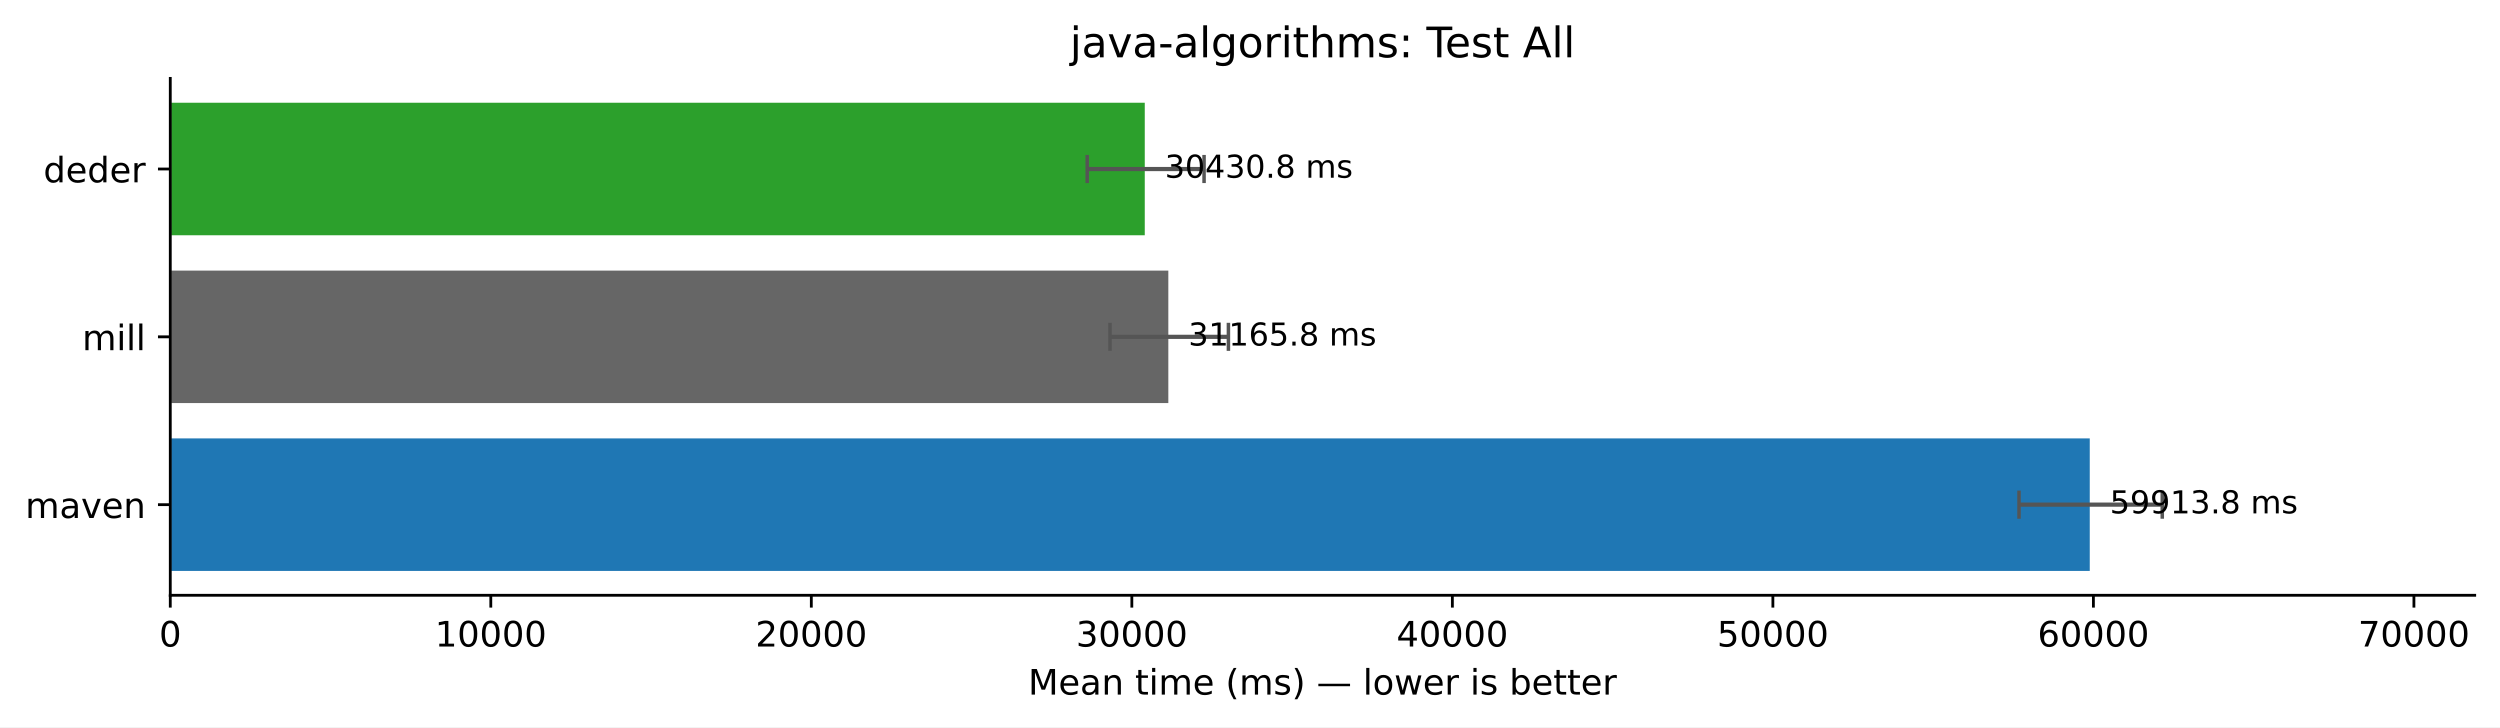
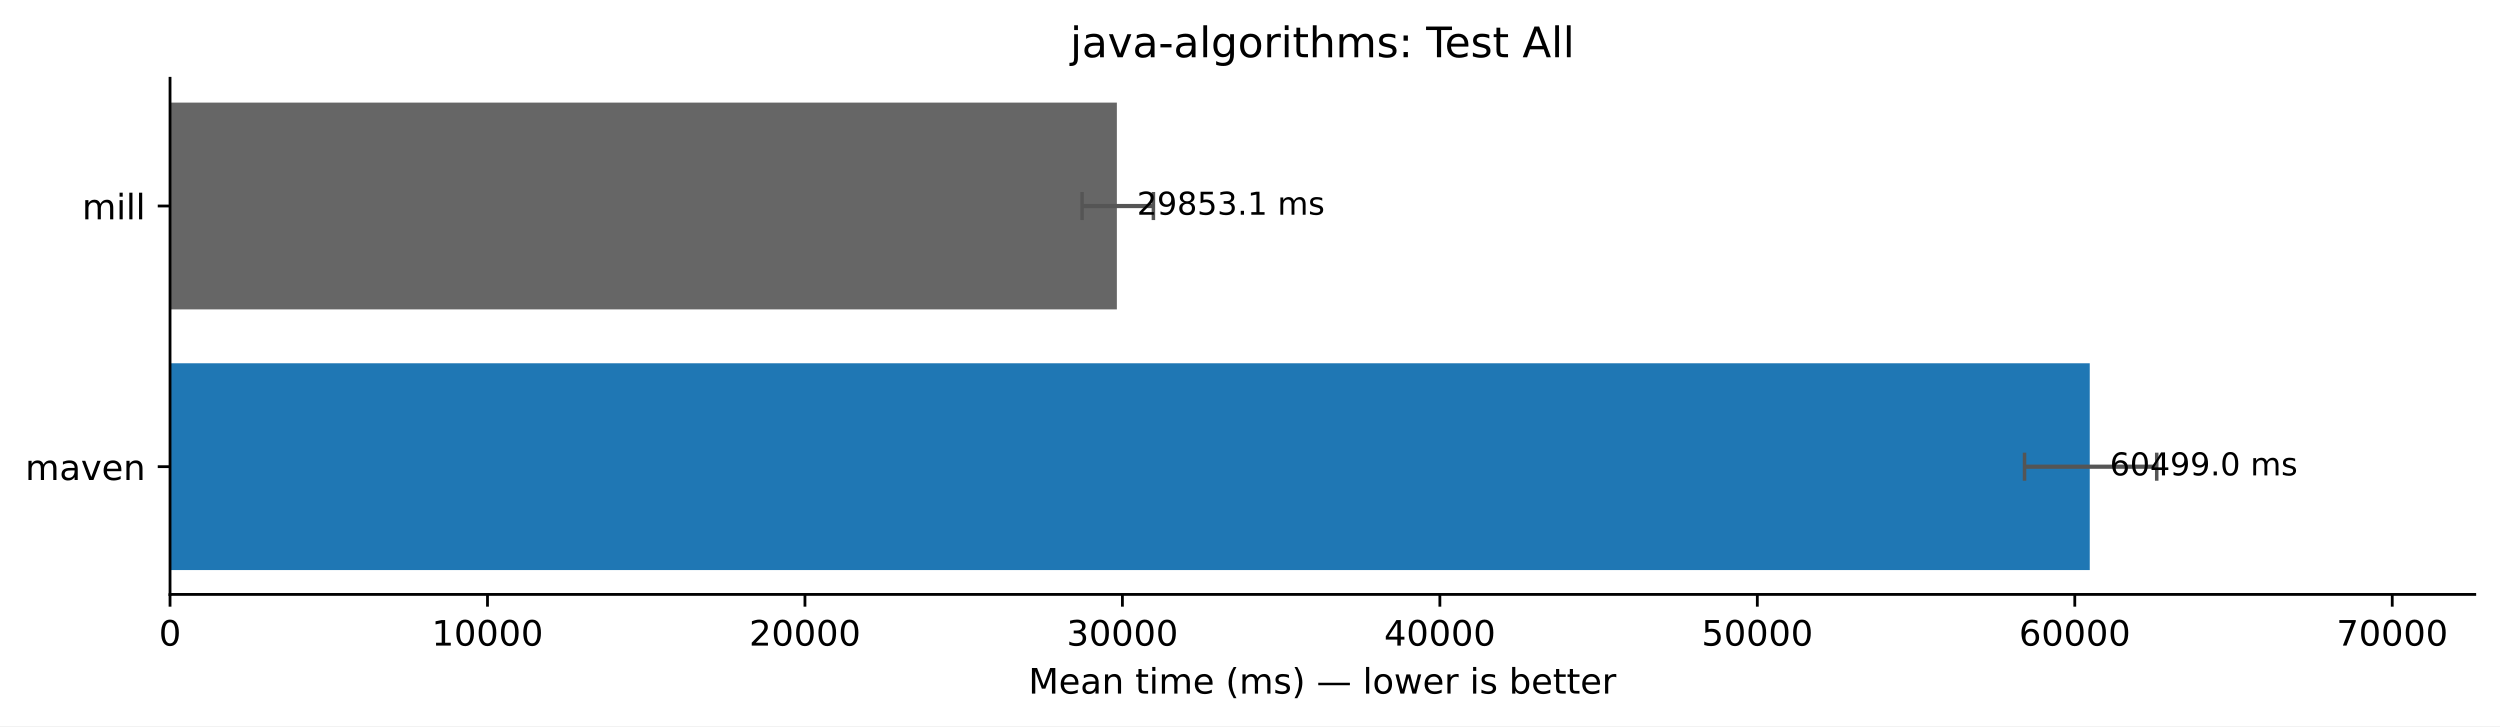
- <svg xmlns="http://www.w3.org/2000/svg" xmlns:xlink="http://www.w3.org/1999/xlink" width="711.757pt" height="207.034pt" viewBox="0 0 711.757 207.034" version="1.1">
+ <svg xmlns="http://www.w3.org/2000/svg" xmlns:xlink="http://www.w3.org/1999/xlink" width="712.788pt" height="207.034pt" viewBox="0 0 712.788 207.034" version="1.1">
  <defs>
    <style type="text/css">*{stroke-linejoin: round; stroke-linecap: butt}</style>
  </defs>
  <g id="figure_1">
    <g id="patch_1">
-       <path d="M 0 207.034  L 711.757 207.034  L 711.757 0  L 0 0  z " style="fill: #ffffff" />
+       <path d="M 0 207.034  L 712.788 207.034  L 712.788 0  L 0 0  z " style="fill: #ffffff" />
    </g>
    <g id="axes_1">
      <g id="patch_2">
-         <path d="M 48.478 169.478  L 704.557 169.478  L 704.557 22.318  L 48.478 22.318  z " style="fill: #ffffff" />
+         <path d="M 48.478 169.478  L 705.588 169.478  L 705.588 22.318  L 48.478 22.318  z " style="fill: #ffffff" />
      </g>
      <g id="patch_3">
-         <path d="M 48.478 162.789  L 595.211 162.789  L 595.211 124.566  L 48.478 124.566  z " clip-path="url(#p0e2f092d20)" style="fill: #1f77b4; stroke: #ffffff; stroke-width: 0.5; stroke-linejoin: miter" />
+         <path d="M 48.478 162.789  L 596.07 162.789  L 596.07 103.33  L 48.478 103.33  z " clip-path="url(#pbc2c258dd2)" style="fill: #1f77b4; stroke: #ffffff; stroke-width: 0.5; stroke-linejoin: miter" />
      </g>
      <g id="patch_4">
-         <path d="M 48.478 115.01  L 332.876 115.01  L 332.876 76.786  L 48.478 76.786  z " clip-path="url(#p0e2f092d20)" style="fill: #666666; stroke: #ffffff; stroke-width: 0.5; stroke-linejoin: miter" />
-       </g>
-       <g id="patch_5">
-         <path d="M 48.478 67.231  L 326.169 67.231  L 326.169 29.007  L 48.478 29.007  z " clip-path="url(#p0e2f092d20)" style="fill: #2ca02c; stroke: #ffffff; stroke-width: 0.5; stroke-linejoin: miter" />
+         <path d="M 48.478 88.466  L 318.686 88.466  L 318.686 29.007  L 48.478 29.007  z " clip-path="url(#pbc2c258dd2)" style="fill: #666666; stroke: #ffffff; stroke-width: 0.5; stroke-linejoin: miter" />
      </g>
      <g id="matplotlib.axis_1">
        <g id="xtick_1">
          <g id="line2d_1">
            <defs>
-               <path id="m328965efc1" d="M 0 0  L 0 3.5  " style="stroke: #000000; stroke-width: 0.8" />
+               <path id="m09e61ee404" d="M 0 0  L 0 3.5  " style="stroke: #000000; stroke-width: 0.8" />
            </defs>
            <g>
-               <use xlink:href="#m328965efc1" x="48.478" y="169.478" style="stroke: #000000; stroke-width: 0.8" />
+               <use xlink:href="#m09e61ee404" x="48.478" y="169.478" style="stroke: #000000; stroke-width: 0.8" />
            </g>
          </g>
          <g id="text_1">
            <g transform="translate(45.29688 184.0766) scale(0.1 -0.1)">
              <defs>
                <path id="DejaVuSans-30" d="M 2034 4250  Q 1547 4250 1301 3770  Q 1056 3291 1056 2328  Q 1056 1369 1301 889  Q 1547 409 2034 409  Q 2525 409 2770 889  Q 3016 1369 3016 2328  Q 3016 3291 2770 3770  Q 2525 4250 2034 4250  z M 2034 4750  Q 2819 4750 3233 4129  Q 3647 3509 3647 2328  Q 3647 1150 3233 529  Q 2819 -91 2034 -91  Q 1250 -91 836 529  Q 422 1150 422 2328  Q 422 3509 836 4129  Q 1250 4750 2034 4750  z " transform="scale(0.015625)" />
              </defs>
              <use xlink:href="#DejaVuSans-30" />
            </g>
          </g>
        </g>
        <g id="xtick_2">
          <g id="line2d_2">
            <g>
-               <use xlink:href="#m328965efc1" x="139.731" y="169.478" style="stroke: #000000; stroke-width: 0.8" />
+               <use xlink:href="#m09e61ee404" x="138.991" y="169.478" style="stroke: #000000; stroke-width: 0.8" />
            </g>
          </g>
          <g id="text_2">
-             <g transform="translate(123.8251 184.0766) scale(0.1 -0.1)">
+             <g transform="translate(123.0844 184.0766) scale(0.1 -0.1)">
              <defs>
                <path id="DejaVuSans-31" d="M 794 531  L 1825 531  L 1825 4091  L 703 3866  L 703 4441  L 1819 4666  L 2450 4666  L 2450 531  L 3481 531  L 3481 0  L 794 0  L 794 531  z " transform="scale(0.015625)" />
              </defs>
              <use xlink:href="#DejaVuSans-31" />
              <use xlink:href="#DejaVuSans-30" transform="translate(63.62305 0)" />
              <use xlink:href="#DejaVuSans-30" transform="translate(127.2461 0)" />
              <use xlink:href="#DejaVuSans-30" transform="translate(190.8691 0)" />
              <use xlink:href="#DejaVuSans-30" transform="translate(254.4922 0)" />
            </g>
          </g>
        </g>
        <g id="xtick_3">
          <g id="line2d_3">
            <g>
-               <use xlink:href="#m328965efc1" x="230.985" y="169.478" style="stroke: #000000; stroke-width: 0.8" />
+               <use xlink:href="#m09e61ee404" x="229.503" y="169.478" style="stroke: #000000; stroke-width: 0.8" />
            </g>
          </g>
          <g id="text_3">
-             <g transform="translate(215.0784 184.0766) scale(0.1 -0.1)">
+             <g transform="translate(213.5968 184.0766) scale(0.1 -0.1)">
              <defs>
                <path id="DejaVuSans-32" d="M 1228 531  L 3431 531  L 3431 0  L 469 0  L 469 531  Q 828 903 1448 1529  Q 2069 2156 2228 2338  Q 2531 2678 2651 2914  Q 2772 3150 2772 3378  Q 2772 3750 2511 3984  Q 2250 4219 1831 4219  Q 1534 4219 1204 4116  Q 875 4013 500 3803  L 500 4441  Q 881 4594 1212 4672  Q 1544 4750 1819 4750  Q 2544 4750 2975 4387  Q 3406 4025 3406 3419  Q 3406 3131 3298 2873  Q 3191 2616 2906 2266  Q 2828 2175 2409 1742  Q 1991 1309 1228 531  z " transform="scale(0.015625)" />
              </defs>
              <use xlink:href="#DejaVuSans-32" />
              <use xlink:href="#DejaVuSans-30" transform="translate(63.62305 0)" />
              <use xlink:href="#DejaVuSans-30" transform="translate(127.2461 0)" />
              <use xlink:href="#DejaVuSans-30" transform="translate(190.8691 0)" />
              <use xlink:href="#DejaVuSans-30" transform="translate(254.4922 0)" />
            </g>
          </g>
        </g>
        <g id="xtick_4">
          <g id="line2d_4">
            <g>
-               <use xlink:href="#m328965efc1" x="322.238" y="169.478" style="stroke: #000000; stroke-width: 0.8" />
+               <use xlink:href="#m09e61ee404" x="320.016" y="169.478" style="stroke: #000000; stroke-width: 0.8" />
            </g>
          </g>
          <g id="text_4">
-             <g transform="translate(306.3317 184.0766) scale(0.1 -0.1)">
+             <g transform="translate(304.1093 184.0766) scale(0.1 -0.1)">
              <defs>
                <path id="DejaVuSans-33" d="M 2597 2516  Q 3050 2419 3304 2112  Q 3559 1806 3559 1356  Q 3559 666 3084 287  Q 2609 -91 1734 -91  Q 1441 -91 1130 -33  Q 819 25 488 141  L 488 750  Q 750 597 1062 519  Q 1375 441 1716 441  Q 2309 441 2620 675  Q 2931 909 2931 1356  Q 2931 1769 2642 2001  Q 2353 2234 1838 2234  L 1294 2234  L 1294 2753  L 1863 2753  Q 2328 2753 2575 2939  Q 2822 3125 2822 3475  Q 2822 3834 2567 4026  Q 2313 4219 1838 4219  Q 1578 4219 1281 4162  Q 984 4106 628 3988  L 628 4550  Q 988 4650 1302 4700  Q 1616 4750 1894 4750  Q 2613 4750 3031 4423  Q 3450 4097 3450 3541  Q 3450 3153 3228 2886  Q 3006 2619 2597 2516  z " transform="scale(0.015625)" />
              </defs>
              <use xlink:href="#DejaVuSans-33" />
              <use xlink:href="#DejaVuSans-30" transform="translate(63.62305 0)" />
              <use xlink:href="#DejaVuSans-30" transform="translate(127.2461 0)" />
              <use xlink:href="#DejaVuSans-30" transform="translate(190.8691 0)" />
              <use xlink:href="#DejaVuSans-30" transform="translate(254.4922 0)" />
            </g>
          </g>
        </g>
        <g id="xtick_5">
          <g id="line2d_5">
            <g>
-               <use xlink:href="#m328965efc1" x="413.491" y="169.478" style="stroke: #000000; stroke-width: 0.8" />
+               <use xlink:href="#m09e61ee404" x="410.528" y="169.478" style="stroke: #000000; stroke-width: 0.8" />
            </g>
          </g>
          <g id="text_5">
-             <g transform="translate(397.5849 184.0766) scale(0.1 -0.1)">
+             <g transform="translate(394.6218 184.0766) scale(0.1 -0.1)">
              <defs>
                <path id="DejaVuSans-34" d="M 2419 4116  L 825 1625  L 2419 1625  L 2419 4116  z M 2253 4666  L 3047 4666  L 3047 1625  L 3713 1625  L 3713 1100  L 3047 1100  L 3047 0  L 2419 0  L 2419 1100  L 313 1100  L 313 1709  L 2253 4666  z " transform="scale(0.015625)" />
              </defs>
              <use xlink:href="#DejaVuSans-34" />
              <use xlink:href="#DejaVuSans-30" transform="translate(63.62305 0)" />
              <use xlink:href="#DejaVuSans-30" transform="translate(127.2461 0)" />
              <use xlink:href="#DejaVuSans-30" transform="translate(190.8691 0)" />
              <use xlink:href="#DejaVuSans-30" transform="translate(254.4922 0)" />
            </g>
          </g>
        </g>
        <g id="xtick_6">
          <g id="line2d_6">
            <g>
-               <use xlink:href="#m328965efc1" x="504.744" y="169.478" style="stroke: #000000; stroke-width: 0.8" />
+               <use xlink:href="#m09e61ee404" x="501.04" y="169.478" style="stroke: #000000; stroke-width: 0.8" />
            </g>
          </g>
          <g id="text_6">
-             <g transform="translate(488.8382 184.0766) scale(0.1 -0.1)">
+             <g transform="translate(485.1342 184.0766) scale(0.1 -0.1)">
              <defs>
                <path id="DejaVuSans-35" d="M 691 4666  L 3169 4666  L 3169 4134  L 1269 4134  L 1269 2991  Q 1406 3038 1543 3061  Q 1681 3084 1819 3084  Q 2600 3084 3056 2656  Q 3513 2228 3513 1497  Q 3513 744 3044 326  Q 2575 -91 1722 -91  Q 1428 -91 1123 -41  Q 819 9 494 109  L 494 744  Q 775 591 1075 516  Q 1375 441 1709 441  Q 2250 441 2565 725  Q 2881 1009 2881 1497  Q 2881 1984 2565 2268  Q 2250 2553 1709 2553  Q 1456 2553 1204 2497  Q 953 2441 691 2322  L 691 4666  z " transform="scale(0.015625)" />
              </defs>
              <use xlink:href="#DejaVuSans-35" />
              <use xlink:href="#DejaVuSans-30" transform="translate(63.62305 0)" />
              <use xlink:href="#DejaVuSans-30" transform="translate(127.2461 0)" />
              <use xlink:href="#DejaVuSans-30" transform="translate(190.8691 0)" />
              <use xlink:href="#DejaVuSans-30" transform="translate(254.4922 0)" />
            </g>
          </g>
        </g>
        <g id="xtick_7">
          <g id="line2d_7">
            <g>
-               <use xlink:href="#m328965efc1" x="595.998" y="169.478" style="stroke: #000000; stroke-width: 0.8" />
+               <use xlink:href="#m09e61ee404" x="591.553" y="169.478" style="stroke: #000000; stroke-width: 0.8" />
            </g>
          </g>
          <g id="text_7">
-             <g transform="translate(580.0914 184.0766) scale(0.1 -0.1)">
+             <g transform="translate(575.6467 184.0766) scale(0.1 -0.1)">
              <defs>
                <path id="DejaVuSans-36" d="M 2113 2584  Q 1688 2584 1439 2293  Q 1191 2003 1191 1497  Q 1191 994 1439 701  Q 1688 409 2113 409  Q 2538 409 2786 701  Q 3034 994 3034 1497  Q 3034 2003 2786 2293  Q 2538 2584 2113 2584  z M 3366 4563  L 3366 3988  Q 3128 4100 2886 4159  Q 2644 4219 2406 4219  Q 1781 4219 1451 3797  Q 1122 3375 1075 2522  Q 1259 2794 1537 2939  Q 1816 3084 2150 3084  Q 2853 3084 3261 2657  Q 3669 2231 3669 1497  Q 3669 778 3244 343  Q 2819 -91 2113 -91  Q 1303 -91 875 529  Q 447 1150 447 2328  Q 447 3434 972 4092  Q 1497 4750 2381 4750  Q 2619 4750 2861 4703  Q 3103 4656 3366 4563  z " transform="scale(0.015625)" />
              </defs>
              <use xlink:href="#DejaVuSans-36" />
              <use xlink:href="#DejaVuSans-30" transform="translate(63.62305 0)" />
              <use xlink:href="#DejaVuSans-30" transform="translate(127.2461 0)" />
              <use xlink:href="#DejaVuSans-30" transform="translate(190.8691 0)" />
              <use xlink:href="#DejaVuSans-30" transform="translate(254.4922 0)" />
            </g>
          </g>
        </g>
        <g id="xtick_8">
          <g id="line2d_8">
            <g>
-               <use xlink:href="#m328965efc1" x="687.251" y="169.478" style="stroke: #000000; stroke-width: 0.8" />
+               <use xlink:href="#m09e61ee404" x="682.065" y="169.478" style="stroke: #000000; stroke-width: 0.8" />
            </g>
          </g>
          <g id="text_8">
-             <g transform="translate(671.3447 184.0766) scale(0.1 -0.1)">
+             <g transform="translate(666.1592 184.0766) scale(0.1 -0.1)">
              <defs>
                <path id="DejaVuSans-37" d="M 525 4666  L 3525 4666  L 3525 4397  L 1831 0  L 1172 0  L 2766 4134  L 525 4134  L 525 4666  z " transform="scale(0.015625)" />
              </defs>
              <use xlink:href="#DejaVuSans-37" />
              <use xlink:href="#DejaVuSans-30" transform="translate(63.62305 0)" />
              <use xlink:href="#DejaVuSans-30" transform="translate(127.2461 0)" />
              <use xlink:href="#DejaVuSans-30" transform="translate(190.8691 0)" />
              <use xlink:href="#DejaVuSans-30" transform="translate(254.4922 0)" />
            </g>
          </g>
        </g>
        <g id="text_9">
-           <g transform="translate(292.7209 197.7547) scale(0.1 -0.1)">
+           <g transform="translate(293.2362 197.7547) scale(0.1 -0.1)">
            <defs>
              <path id="DejaVuSans-4d" d="M 628 4666  L 1569 4666  L 2759 1491  L 3956 4666  L 4897 4666  L 4897 0  L 4281 0  L 4281 4097  L 3078 897  L 2444 897  L 1241 4097  L 1241 0  L 628 0  L 628 4666  z " transform="scale(0.015625)" />
              <path id="DejaVuSans-65" d="M 3597 1894  L 3597 1613  L 953 1613  Q 991 1019 1311 708  Q 1631 397 2203 397  Q 2534 397 2845 478  Q 3156 559 3463 722  L 3463 178  Q 3153 47 2828 -22  Q 2503 -91 2169 -91  Q 1331 -91 842 396  Q 353 884 353 1716  Q 353 2575 817 3079  Q 1281 3584 2069 3584  Q 2775 3584 3186 3129  Q 3597 2675 3597 1894  z M 3022 2063  Q 3016 2534 2758 2815  Q 2500 3097 2075 3097  Q 1594 3097 1305 2825  Q 1016 2553 972 2059  L 3022 2063  z " transform="scale(0.015625)" />
              <path id="DejaVuSans-61" d="M 2194 1759  Q 1497 1759 1228 1600  Q 959 1441 959 1056  Q 959 750 1161 570  Q 1363 391 1709 391  Q 2188 391 2477 730  Q 2766 1069 2766 1631  L 2766 1759  L 2194 1759  z M 3341 1997  L 3341 0  L 2766 0  L 2766 531  Q 2569 213 2275 61  Q 1981 -91 1556 -91  Q 1019 -91 701 211  Q 384 513 384 1019  Q 384 1609 779 1909  Q 1175 2209 1959 2209  L 2766 2209  L 2766 2266  Q 2766 2663 2505 2880  Q 2244 3097 1772 3097  Q 1472 3097 1187 3025  Q 903 2953 641 2809  L 641 3341  Q 956 3463 1253 3523  Q 1550 3584 1831 3584  Q 2591 3584 2966 3190  Q 3341 2797 3341 1997  z " transform="scale(0.015625)" />
              <path id="DejaVuSans-6e" d="M 3513 2113  L 3513 0  L 2938 0  L 2938 2094  Q 2938 2591 2744 2837  Q 2550 3084 2163 3084  Q 1697 3084 1428 2787  Q 1159 2491 1159 1978  L 1159 0  L 581 0  L 581 3500  L 1159 3500  L 1159 2956  Q 1366 3272 1645 3428  Q 1925 3584 2291 3584  Q 2894 3584 3203 3211  Q 3513 2838 3513 2113  z " transform="scale(0.015625)" />
              <path id="DejaVuSans-20" transform="scale(0.015625)" />
              <path id="DejaVuSans-74" d="M 1172 4494  L 1172 3500  L 2356 3500  L 2356 3053  L 1172 3053  L 1172 1153  Q 1172 725 1289 603  Q 1406 481 1766 481  L 2356 481  L 2356 0  L 1766 0  Q 1100 0 847 248  Q 594 497 594 1153  L 594 3053  L 172 3053  L 172 3500  L 594 3500  L 594 4494  L 1172 4494  z " transform="scale(0.015625)" />
              <path id="DejaVuSans-69" d="M 603 3500  L 1178 3500  L 1178 0  L 603 0  L 603 3500  z M 603 4863  L 1178 4863  L 1178 4134  L 603 4134  L 603 4863  z " transform="scale(0.015625)" />
              <path id="DejaVuSans-6d" d="M 3328 2828  Q 3544 3216 3844 3400  Q 4144 3584 4550 3584  Q 5097 3584 5394 3201  Q 5691 2819 5691 2113  L 5691 0  L 5113 0  L 5113 2094  Q 5113 2597 4934 2840  Q 4756 3084 4391 3084  Q 3944 3084 3684 2787  Q 3425 2491 3425 1978  L 3425 0  L 2847 0  L 2847 2094  Q 2847 2600 2669 2842  Q 2491 3084 2119 3084  Q 1678 3084 1418 2786  Q 1159 2488 1159 1978  L 1159 0  L 581 0  L 581 3500  L 1159 3500  L 1159 2956  Q 1356 3278 1631 3431  Q 1906 3584 2284 3584  Q 2666 3584 2933 3390  Q 3200 3197 3328 2828  z " transform="scale(0.015625)" />
              <path id="DejaVuSans-28" d="M 1984 4856  Q 1566 4138 1362 3434  Q 1159 2731 1159 2009  Q 1159 1288 1364 580  Q 1569 -128 1984 -844  L 1484 -844  Q 1016 -109 783 600  Q 550 1309 550 2009  Q 550 2706 781 3412  Q 1013 4119 1484 4856  L 1984 4856  z " transform="scale(0.015625)" />
              <path id="DejaVuSans-73" d="M 2834 3397  L 2834 2853  Q 2591 2978 2328 3040  Q 2066 3103 1784 3103  Q 1356 3103 1142 2972  Q 928 2841 928 2578  Q 928 2378 1081 2264  Q 1234 2150 1697 2047  L 1894 2003  Q 2506 1872 2764 1633  Q 3022 1394 3022 966  Q 3022 478 2636 193  Q 2250 -91 1575 -91  Q 1294 -91 989 -36  Q 684 19 347 128  L 347 722  Q 666 556 975 473  Q 1284 391 1588 391  Q 1994 391 2212 530  Q 2431 669 2431 922  Q 2431 1156 2273 1281  Q 2116 1406 1581 1522  L 1381 1569  Q 847 1681 609 1914  Q 372 2147 372 2553  Q 372 3047 722 3315  Q 1072 3584 1716 3584  Q 2034 3584 2315 3537  Q 2597 3491 2834 3397  z " transform="scale(0.015625)" />
              <path id="DejaVuSans-29" d="M 513 4856  L 1013 4856  Q 1481 4119 1714 3412  Q 1947 2706 1947 2009  Q 1947 1309 1714 600  Q 1481 -109 1013 -844  L 513 -844  Q 928 -128 1133 580  Q 1338 1288 1338 2009  Q 1338 2731 1133 3434  Q 928 4138 513 4856  z " transform="scale(0.015625)" />
              <path id="DejaVuSans-2014" d="M 313 1978  L 6088 1978  L 6088 1528  L 313 1528  L 313 1978  z " transform="scale(0.015625)" />
              <path id="DejaVuSans-6c" d="M 603 4863  L 1178 4863  L 1178 0  L 603 0  L 603 4863  z " transform="scale(0.015625)" />
              <path id="DejaVuSans-6f" d="M 1959 3097  Q 1497 3097 1228 2736  Q 959 2375 959 1747  Q 959 1119 1226 758  Q 1494 397 1959 397  Q 2419 397 2687 759  Q 2956 1122 2956 1747  Q 2956 2369 2687 2733  Q 2419 3097 1959 3097  z M 1959 3584  Q 2709 3584 3137 3096  Q 3566 2609 3566 1747  Q 3566 888 3137 398  Q 2709 -91 1959 -91  Q 1206 -91 779 398  Q 353 888 353 1747  Q 353 2609 779 3096  Q 1206 3584 1959 3584  z " transform="scale(0.015625)" />
              <path id="DejaVuSans-77" d="M 269 3500  L 844 3500  L 1563 769  L 2278 3500  L 2956 3500  L 3675 769  L 4391 3500  L 4966 3500  L 4050 0  L 3372 0  L 2619 2869  L 1863 0  L 1184 0  L 269 3500  z " transform="scale(0.015625)" />
              <path id="DejaVuSans-72" d="M 2631 2963  Q 2534 3019 2420 3045  Q 2306 3072 2169 3072  Q 1681 3072 1420 2755  Q 1159 2438 1159 1844  L 1159 0  L 581 0  L 581 3500  L 1159 3500  L 1159 2956  Q 1341 3275 1631 3429  Q 1922 3584 2338 3584  Q 2397 3584 2469 3576  Q 2541 3569 2628 3553  L 2631 2963  z " transform="scale(0.015625)" />
              <path id="DejaVuSans-62" d="M 3116 1747  Q 3116 2381 2855 2742  Q 2594 3103 2138 3103  Q 1681 3103 1420 2742  Q 1159 2381 1159 1747  Q 1159 1113 1420 752  Q 1681 391 2138 391  Q 2594 391 2855 752  Q 3116 1113 3116 1747  z M 1159 2969  Q 1341 3281 1617 3432  Q 1894 3584 2278 3584  Q 2916 3584 3314 3078  Q 3713 2572 3713 1747  Q 3713 922 3314 415  Q 2916 -91 2278 -91  Q 1894 -91 1617 61  Q 1341 213 1159 525  L 1159 0  L 581 0  L 581 4863  L 1159 4863  L 1159 2969  z " transform="scale(0.015625)" />
            </defs>
            <use xlink:href="#DejaVuSans-4d" />
            <use xlink:href="#DejaVuSans-65" transform="translate(86.2793 0)" />
            <use xlink:href="#DejaVuSans-61" transform="translate(147.8027 0)" />
            <use xlink:href="#DejaVuSans-6e" transform="translate(209.082 0)" />
            <use xlink:href="#DejaVuSans-20" transform="translate(272.4609 0)" />
            <use xlink:href="#DejaVuSans-74" transform="translate(304.248 0)" />
            <use xlink:href="#DejaVuSans-69" transform="translate(343.457 0)" />
            <use xlink:href="#DejaVuSans-6d" transform="translate(371.2402 0)" />
            <use xlink:href="#DejaVuSans-65" transform="translate(468.6523 0)" />
            <use xlink:href="#DejaVuSans-20" transform="translate(530.1758 0)" />
            <use xlink:href="#DejaVuSans-28" transform="translate(561.9629 0)" />
            <use xlink:href="#DejaVuSans-6d" transform="translate(600.9766 0)" />
            <use xlink:href="#DejaVuSans-73" transform="translate(698.3887 0)" />
            <use xlink:href="#DejaVuSans-29" transform="translate(750.4883 0)" />
            <use xlink:href="#DejaVuSans-20" transform="translate(789.502 0)" />
            <use xlink:href="#DejaVuSans-2014" transform="translate(821.2891 0)" />
            <use xlink:href="#DejaVuSans-20" transform="translate(921.2891 0)" />
            <use xlink:href="#DejaVuSans-6c" transform="translate(953.0762 0)" />
            <use xlink:href="#DejaVuSans-6f" transform="translate(980.8594 0)" />
            <use xlink:href="#DejaVuSans-77" transform="translate(1042.041 0)" />
            <use xlink:href="#DejaVuSans-65" transform="translate(1123.828 0)" />
            <use xlink:href="#DejaVuSans-72" transform="translate(1185.352 0)" />
            <use xlink:href="#DejaVuSans-20" transform="translate(1226.465 0)" />
            <use xlink:href="#DejaVuSans-69" transform="translate(1258.252 0)" />
            <use xlink:href="#DejaVuSans-73" transform="translate(1286.035 0)" />
            <use xlink:href="#DejaVuSans-20" transform="translate(1338.135 0)" />
            <use xlink:href="#DejaVuSans-62" transform="translate(1369.922 0)" />
            <use xlink:href="#DejaVuSans-65" transform="translate(1433.398 0)" />
            <use xlink:href="#DejaVuSans-74" transform="translate(1494.922 0)" />
            <use xlink:href="#DejaVuSans-74" transform="translate(1534.131 0)" />
            <use xlink:href="#DejaVuSans-65" transform="translate(1573.34 0)" />
            <use xlink:href="#DejaVuSans-72" transform="translate(1634.863 0)" />
          </g>
        </g>
      </g>
      <g id="matplotlib.axis_2">
        <g id="ytick_1">
          <g id="line2d_9">
            <defs>
-               <path id="mb18a0ff9f6" d="M 0 0  L -3.5 0  " style="stroke: #000000; stroke-width: 0.8" />
+               <path id="m613d2a1c9f" d="M 0 0  L -3.5 0  " style="stroke: #000000; stroke-width: 0.8" />
            </defs>
            <g>
-               <use xlink:href="#mb18a0ff9f6" x="48.478" y="143.677" style="stroke: #000000; stroke-width: 0.8" />
+               <use xlink:href="#m613d2a1c9f" x="48.478" y="133.06" style="stroke: #000000; stroke-width: 0.8" />
            </g>
          </g>
          <g id="text_10">
-             <g transform="translate(7.2 147.4766) scale(0.1 -0.1)">
+             <g transform="translate(7.2 136.859) scale(0.1 -0.1)">
              <defs>
                <path id="DejaVuSans-76" d="M 191 3500  L 800 3500  L 1894 563  L 2988 3500  L 3597 3500  L 2284 0  L 1503 0  L 191 3500  z " transform="scale(0.015625)" />
              </defs>
              <use xlink:href="#DejaVuSans-6d" />
              <use xlink:href="#DejaVuSans-61" transform="translate(97.41211 0)" />
              <use xlink:href="#DejaVuSans-76" transform="translate(158.6914 0)" />
              <use xlink:href="#DejaVuSans-65" transform="translate(217.8711 0)" />
              <use xlink:href="#DejaVuSans-6e" transform="translate(279.3945 0)" />
            </g>
          </g>
        </g>
        <g id="ytick_2">
          <g id="line2d_10">
            <g>
-               <use xlink:href="#mb18a0ff9f6" x="48.478" y="95.898" style="stroke: #000000; stroke-width: 0.8" />
+               <use xlink:href="#m613d2a1c9f" x="48.478" y="58.737" style="stroke: #000000; stroke-width: 0.8" />
            </g>
          </g>
          <g id="text_11">
-             <g transform="translate(23.40312 99.69734) scale(0.1 -0.1)">
+             <g transform="translate(23.40312 62.53573) scale(0.1 -0.1)">
              <use xlink:href="#DejaVuSans-6d" />
              <use xlink:href="#DejaVuSans-69" transform="translate(97.41211 0)" />
              <use xlink:href="#DejaVuSans-6c" transform="translate(125.1953 0)" />
              <use xlink:href="#DejaVuSans-6c" transform="translate(152.9785 0)" />
            </g>
          </g>
        </g>
-         <g id="ytick_3">
-           <g id="line2d_11">
-             <g>
-               <use xlink:href="#mb18a0ff9f6" x="48.478" y="48.119" style="stroke: #000000; stroke-width: 0.8" />
-             </g>
-           </g>
-           <g id="text_12">
-             <g transform="translate(12.36406 51.91812) scale(0.1 -0.1)">
-               <defs>
-                 <path id="DejaVuSans-64" d="M 2906 2969  L 2906 4863  L 3481 4863  L 3481 0  L 2906 0  L 2906 525  Q 2725 213 2448 61  Q 2172 -91 1784 -91  Q 1150 -91 751 415  Q 353 922 353 1747  Q 353 2572 751 3078  Q 1150 3584 1784 3584  Q 2172 3584 2448 3432  Q 2725 3281 2906 2969  z M 947 1747  Q 947 1113 1208 752  Q 1469 391 1925 391  Q 2381 391 2643 752  Q 2906 1113 2906 1747  Q 2906 2381 2643 2742  Q 2381 3103 1925 3103  Q 1469 3103 1208 2742  Q 947 2381 947 1747  z " transform="scale(0.015625)" />
-               </defs>
-               <use xlink:href="#DejaVuSans-64" />
-               <use xlink:href="#DejaVuSans-65" transform="translate(63.47656 0)" />
-               <use xlink:href="#DejaVuSans-64" transform="translate(125 0)" />
-               <use xlink:href="#DejaVuSans-65" transform="translate(188.4766 0)" />
-               <use xlink:href="#DejaVuSans-72" transform="translate(250 0)" />
-             </g>
-           </g>
-         </g>
      </g>
      <g id="LineCollection_1">
-         <path d="M 574.819 143.677  L 615.603 143.677  " clip-path="url(#p0e2f092d20)" style="fill: none; stroke: #555555; stroke-width: 1.2" />
-         <path d="M 316.02 95.898  L 349.732 95.898  " clip-path="url(#p0e2f092d20)" style="fill: none; stroke: #555555; stroke-width: 1.2" />
-         <path d="M 309.536 48.119  L 342.801 48.119  " clip-path="url(#p0e2f092d20)" style="fill: none; stroke: #555555; stroke-width: 1.2" />
+         <path d="M 577.224 133.06  L 614.916 133.06  " clip-path="url(#pbc2c258dd2)" style="fill: none; stroke: #555555; stroke-width: 1.2" />
+         <path d="M 308.518 58.737  L 328.854 58.737  " clip-path="url(#pbc2c258dd2)" style="fill: none; stroke: #555555; stroke-width: 1.2" />
+       </g>
+       <g id="line2d_11">
+         <defs>
+           <path id="m8bafb1f1a8" d="M 0 4  L 0 -4  " style="stroke: #555555" />
+         </defs>
+         <g clip-path="url(#pbc2c258dd2)">
+           <use xlink:href="#m8bafb1f1a8" x="577.224" y="133.06" style="fill: #1f77b4; stroke: #555555" />
+           <use xlink:href="#m8bafb1f1a8" x="308.518" y="58.737" style="fill: #1f77b4; stroke: #555555" />
+         </g>
      </g>
      <g id="line2d_12">
-         <defs>
-           <path id="m7a4a9e84b1" d="M 0 4  L 0 -4  " style="stroke: #555555" />
-         </defs>
-         <g clip-path="url(#p0e2f092d20)">
-           <use xlink:href="#m7a4a9e84b1" x="574.819" y="143.677" style="fill: #1f77b4; stroke: #555555" />
-           <use xlink:href="#m7a4a9e84b1" x="316.02" y="95.898" style="fill: #1f77b4; stroke: #555555" />
-           <use xlink:href="#m7a4a9e84b1" x="309.536" y="48.119" style="fill: #1f77b4; stroke: #555555" />
-         </g>
-       </g>
-       <g id="line2d_13">
-         <g clip-path="url(#p0e2f092d20)">
-           <use xlink:href="#m7a4a9e84b1" x="615.603" y="143.677" style="fill: #1f77b4; stroke: #555555" />
-           <use xlink:href="#m7a4a9e84b1" x="349.732" y="95.898" style="fill: #1f77b4; stroke: #555555" />
-           <use xlink:href="#m7a4a9e84b1" x="342.801" y="48.119" style="fill: #1f77b4; stroke: #555555" />
-         </g>
+         <g clip-path="url(#pbc2c258dd2)">
+           <use xlink:href="#m8bafb1f1a8" x="614.916" y="133.06" style="fill: #1f77b4; stroke: #555555" />
+           <use xlink:href="#m8bafb1f1a8" x="328.854" y="58.737" style="fill: #1f77b4; stroke: #555555" />
+         </g>
+       </g>
+       <g id="patch_5">
+         <path d="M 48.478 169.478  L 48.478 22.318  " style="fill: none; stroke: #000000; stroke-width: 0.8; stroke-linejoin: miter; stroke-linecap: square" />
      </g>
      <g id="patch_6">
-         <path d="M 48.478 169.478  L 48.478 22.318  " style="fill: none; stroke: #000000; stroke-width: 0.8; stroke-linejoin: miter; stroke-linecap: square" />
-       </g>
-       <g id="patch_7">
-         <path d="M 48.478 169.478  L 704.557 169.478  " style="fill: none; stroke: #000000; stroke-width: 0.8; stroke-linejoin: miter; stroke-linecap: square" />
-       </g>
-       <g id="text_13">
-         <g transform="translate(600.6781 146.1608) scale(0.09 -0.09)">
+         <path d="M 48.478 169.478  L 705.588 169.478  " style="fill: none; stroke: #000000; stroke-width: 0.8; stroke-linejoin: miter; stroke-linecap: square" />
+       </g>
+       <g id="text_12">
+         <g transform="translate(601.5457 135.5432) scale(0.09 -0.09)">
          <defs>
            <path id="DejaVuSans-39" d="M 703 97  L 703 672  Q 941 559 1184 500  Q 1428 441 1663 441  Q 2288 441 2617 861  Q 2947 1281 2994 2138  Q 2813 1869 2534 1725  Q 2256 1581 1919 1581  Q 1219 1581 811 2004  Q 403 2428 403 3163  Q 403 3881 828 4315  Q 1253 4750 1959 4750  Q 2769 4750 3195 4129  Q 3622 3509 3622 2328  Q 3622 1225 3098 567  Q 2575 -91 1691 -91  Q 1453 -91 1209 -44  Q 966 3 703 97  z M 1959 2075  Q 2384 2075 2632 2365  Q 2881 2656 2881 3163  Q 2881 3666 2632 3958  Q 2384 4250 1959 4250  Q 1534 4250 1286 3958  Q 1038 3666 1038 3163  Q 1038 2656 1286 2365  Q 1534 2075 1959 2075  z " transform="scale(0.015625)" />
            <path id="DejaVuSans-2e" d="M 684 794  L 1344 794  L 1344 0  L 684 0  L 684 794  z " transform="scale(0.015625)" />
-             <path id="DejaVuSans-38" d="M 2034 2216  Q 1584 2216 1326 1975  Q 1069 1734 1069 1313  Q 1069 891 1326 650  Q 1584 409 2034 409  Q 2484 409 2743 651  Q 3003 894 3003 1313  Q 3003 1734 2745 1975  Q 2488 2216 2034 2216  z M 1403 2484  Q 997 2584 770 2862  Q 544 3141 544 3541  Q 544 4100 942 4425  Q 1341 4750 2034 4750  Q 2731 4750 3128 4425  Q 3525 4100 3525 3541  Q 3525 3141 3298 2862  Q 3072 2584 2669 2484  Q 3125 2378 3379 2068  Q 3634 1759 3634 1313  Q 3634 634 3220 271  Q 2806 -91 2034 -91  Q 1263 -91 848 271  Q 434 634 434 1313  Q 434 1759 690 2068  Q 947 2378 1403 2484  z M 1172 3481  Q 1172 3119 1398 2916  Q 1625 2713 2034 2713  Q 2441 2713 2670 2916  Q 2900 3119 2900 3481  Q 2900 3844 2670 4047  Q 2441 4250 2034 4250  Q 1625 4250 1398 4047  Q 1172 3844 1172 3481  z " transform="scale(0.015625)" />
          </defs>
-           <use xlink:href="#DejaVuSans-35" />
-           <use xlink:href="#DejaVuSans-39" transform="translate(63.62305 0)" />
-           <use xlink:href="#DejaVuSans-39" transform="translate(127.2461 0)" />
-           <use xlink:href="#DejaVuSans-31" transform="translate(190.8691 0)" />
-           <use xlink:href="#DejaVuSans-33" transform="translate(254.4922 0)" />
+           <use xlink:href="#DejaVuSans-36" />
+           <use xlink:href="#DejaVuSans-30" transform="translate(63.62305 0)" />
+           <use xlink:href="#DejaVuSans-34" transform="translate(127.2461 0)" />
+           <use xlink:href="#DejaVuSans-39" transform="translate(190.8691 0)" />
+           <use xlink:href="#DejaVuSans-39" transform="translate(254.4922 0)" />
          <use xlink:href="#DejaVuSans-2e" transform="translate(318.1152 0)" />
-           <use xlink:href="#DejaVuSans-38" transform="translate(349.9023 0)" />
+           <use xlink:href="#DejaVuSans-30" transform="translate(349.9023 0)" />
          <use xlink:href="#DejaVuSans-20" transform="translate(413.5254 0)" />
          <use xlink:href="#DejaVuSans-6d" transform="translate(445.3125 0)" />
          <use xlink:href="#DejaVuSans-73" transform="translate(542.7246 0)" />
        </g>
      </g>
-       <g id="text_14">
-         <g transform="translate(338.3433 98.38156) scale(0.09 -0.09)">
-           <use xlink:href="#DejaVuSans-33" />
-           <use xlink:href="#DejaVuSans-31" transform="translate(63.62305 0)" />
-           <use xlink:href="#DejaVuSans-31" transform="translate(127.2461 0)" />
-           <use xlink:href="#DejaVuSans-36" transform="translate(190.8691 0)" />
-           <use xlink:href="#DejaVuSans-35" transform="translate(254.4922 0)" />
+       <g id="text_13">
+         <g transform="translate(324.1621 61.21995) scale(0.09 -0.09)">
+           <defs>
+             <path id="DejaVuSans-38" d="M 2034 2216  Q 1584 2216 1326 1975  Q 1069 1734 1069 1313  Q 1069 891 1326 650  Q 1584 409 2034 409  Q 2484 409 2743 651  Q 3003 894 3003 1313  Q 3003 1734 2745 1975  Q 2488 2216 2034 2216  z M 1403 2484  Q 997 2584 770 2862  Q 544 3141 544 3541  Q 544 4100 942 4425  Q 1341 4750 2034 4750  Q 2731 4750 3128 4425  Q 3525 4100 3525 3541  Q 3525 3141 3298 2862  Q 3072 2584 2669 2484  Q 3125 2378 3379 2068  Q 3634 1759 3634 1313  Q 3634 634 3220 271  Q 2806 -91 2034 -91  Q 1263 -91 848 271  Q 434 634 434 1313  Q 434 1759 690 2068  Q 947 2378 1403 2484  z M 1172 3481  Q 1172 3119 1398 2916  Q 1625 2713 2034 2713  Q 2441 2713 2670 2916  Q 2900 3119 2900 3481  Q 2900 3844 2670 4047  Q 2441 4250 2034 4250  Q 1625 4250 1398 4047  Q 1172 3844 1172 3481  z " transform="scale(0.015625)" />
+           </defs>
+           <use xlink:href="#DejaVuSans-32" />
+           <use xlink:href="#DejaVuSans-39" transform="translate(63.62305 0)" />
+           <use xlink:href="#DejaVuSans-38" transform="translate(127.2461 0)" />
+           <use xlink:href="#DejaVuSans-35" transform="translate(190.8691 0)" />
+           <use xlink:href="#DejaVuSans-33" transform="translate(254.4922 0)" />
          <use xlink:href="#DejaVuSans-2e" transform="translate(318.1152 0)" />
-           <use xlink:href="#DejaVuSans-38" transform="translate(349.9023 0)" />
+           <use xlink:href="#DejaVuSans-31" transform="translate(349.9023 0)" />
          <use xlink:href="#DejaVuSans-20" transform="translate(413.5254 0)" />
          <use xlink:href="#DejaVuSans-6d" transform="translate(445.3125 0)" />
          <use xlink:href="#DejaVuSans-73" transform="translate(542.7246 0)" />
        </g>
      </g>
-       <g id="text_15">
-         <g transform="translate(331.636 50.60234) scale(0.09 -0.09)">
-           <use xlink:href="#DejaVuSans-33" />
-           <use xlink:href="#DejaVuSans-30" transform="translate(63.62305 0)" />
-           <use xlink:href="#DejaVuSans-34" transform="translate(127.2461 0)" />
-           <use xlink:href="#DejaVuSans-33" transform="translate(190.8691 0)" />
-           <use xlink:href="#DejaVuSans-30" transform="translate(254.4922 0)" />
-           <use xlink:href="#DejaVuSans-2e" transform="translate(318.1152 0)" />
-           <use xlink:href="#DejaVuSans-38" transform="translate(349.9023 0)" />
-           <use xlink:href="#DejaVuSans-20" transform="translate(413.5254 0)" />
-           <use xlink:href="#DejaVuSans-6d" transform="translate(445.3125 0)" />
-           <use xlink:href="#DejaVuSans-73" transform="translate(542.7246 0)" />
-         </g>
-       </g>
-       <g id="text_16">
-         <g transform="translate(304.6115 16.31812) scale(0.12 -0.12)">
+       <g id="text_14">
+         <g transform="translate(305.1269 16.31812) scale(0.12 -0.12)">
          <defs>
            <path id="DejaVuSans-6a" d="M 603 3500  L 1178 3500  L 1178 -63  Q 1178 -731 923 -1031  Q 669 -1331 103 -1331  L -116 -1331  L -116 -844  L 38 -844  Q 366 -844 484 -692  Q 603 -541 603 -63  L 603 3500  z M 603 4863  L 1178 4863  L 1178 4134  L 603 4134  L 603 4863  z " transform="scale(0.015625)" />
            <path id="DejaVuSans-2d" d="M 313 2009  L 1997 2009  L 1997 1497  L 313 1497  L 313 2009  z " transform="scale(0.015625)" />
            <path id="DejaVuSans-67" d="M 2906 1791  Q 2906 2416 2648 2759  Q 2391 3103 1925 3103  Q 1463 3103 1205 2759  Q 947 2416 947 1791  Q 947 1169 1205 825  Q 1463 481 1925 481  Q 2391 481 2648 825  Q 2906 1169 2906 1791  z M 3481 434  Q 3481 -459 3084 -895  Q 2688 -1331 1869 -1331  Q 1566 -1331 1297 -1286  Q 1028 -1241 775 -1147  L 775 -588  Q 1028 -725 1275 -790  Q 1522 -856 1778 -856  Q 2344 -856 2625 -561  Q 2906 -266 2906 331  L 2906 616  Q 2728 306 2450 153  Q 2172 0 1784 0  Q 1141 0 747 490  Q 353 981 353 1791  Q 353 2603 747 3093  Q 1141 3584 1784 3584  Q 2172 3584 2450 3431  Q 2728 3278 2906 2969  L 2906 3500  L 3481 3500  L 3481 434  z " transform="scale(0.015625)" />
            <path id="DejaVuSans-68" d="M 3513 2113  L 3513 0  L 2938 0  L 2938 2094  Q 2938 2591 2744 2837  Q 2550 3084 2163 3084  Q 1697 3084 1428 2787  Q 1159 2491 1159 1978  L 1159 0  L 581 0  L 581 4863  L 1159 4863  L 1159 2956  Q 1366 3272 1645 3428  Q 1925 3584 2291 3584  Q 2894 3584 3203 3211  Q 3513 2838 3513 2113  z " transform="scale(0.015625)" />
            <path id="DejaVuSans-3a" d="M 750 794  L 1409 794  L 1409 0  L 750 0  L 750 794  z M 750 3309  L 1409 3309  L 1409 2516  L 750 2516  L 750 3309  z " transform="scale(0.015625)" />
            <path id="DejaVuSans-54" d="M -19 4666  L 3928 4666  L 3928 4134  L 2272 4134  L 2272 0  L 1638 0  L 1638 4134  L -19 4134  L -19 4666  z " transform="scale(0.015625)" />
            <path id="DejaVuSans-41" d="M 2188 4044  L 1331 1722  L 3047 1722  L 2188 4044  z M 1831 4666  L 2547 4666  L 4325 0  L 3669 0  L 3244 1197  L 1141 1197  L 716 0  L 50 0  L 1831 4666  z " transform="scale(0.015625)" />
          </defs>
          <use xlink:href="#DejaVuSans-6a" />
          <use xlink:href="#DejaVuSans-61" transform="translate(27.7832 0)" />
          <use xlink:href="#DejaVuSans-76" transform="translate(89.0625 0)" />
          <use xlink:href="#DejaVuSans-61" transform="translate(148.2422 0)" />
          <use xlink:href="#DejaVuSans-2d" transform="translate(209.5215 0)" />
          <use xlink:href="#DejaVuSans-61" transform="translate(245.6055 0)" />
          <use xlink:href="#DejaVuSans-6c" transform="translate(306.8848 0)" />
          <use xlink:href="#DejaVuSans-67" transform="translate(334.668 0)" />
          <use xlink:href="#DejaVuSans-6f" transform="translate(398.1445 0)" />
          <use xlink:href="#DejaVuSans-72" transform="translate(459.3262 0)" />
          <use xlink:href="#DejaVuSans-69" transform="translate(500.4395 0)" />
          <use xlink:href="#DejaVuSans-74" transform="translate(528.2227 0)" />
          <use xlink:href="#DejaVuSans-68" transform="translate(567.4316 0)" />
          <use xlink:href="#DejaVuSans-6d" transform="translate(630.8105 0)" />
          <use xlink:href="#DejaVuSans-73" transform="translate(728.2227 0)" />
          <use xlink:href="#DejaVuSans-3a" transform="translate(780.3223 0)" />
          <use xlink:href="#DejaVuSans-20" transform="translate(814.0137 0)" />
          <use xlink:href="#DejaVuSans-54" transform="translate(845.8008 0)" />
          <use xlink:href="#DejaVuSans-65" transform="translate(889.8848 0)" />
          <use xlink:href="#DejaVuSans-73" transform="translate(951.4082 0)" />
          <use xlink:href="#DejaVuSans-74" transform="translate(1003.508 0)" />
          <use xlink:href="#DejaVuSans-20" transform="translate(1042.717 0)" />
          <use xlink:href="#DejaVuSans-41" transform="translate(1074.504 0)" />
          <use xlink:href="#DejaVuSans-6c" transform="translate(1142.912 0)" />
          <use xlink:href="#DejaVuSans-6c" transform="translate(1170.695 0)" />
        </g>
      </g>
    </g>
  </g>
  <defs>
-     <clipPath id="p0e2f092d20">
-       <rect x="48.478" y="22.318" width="656.079" height="147.16" />
+     <clipPath id="pbc2c258dd2">
+       <rect x="48.478" y="22.318" width="657.11" height="147.16" />
    </clipPath>
  </defs>
</svg>
